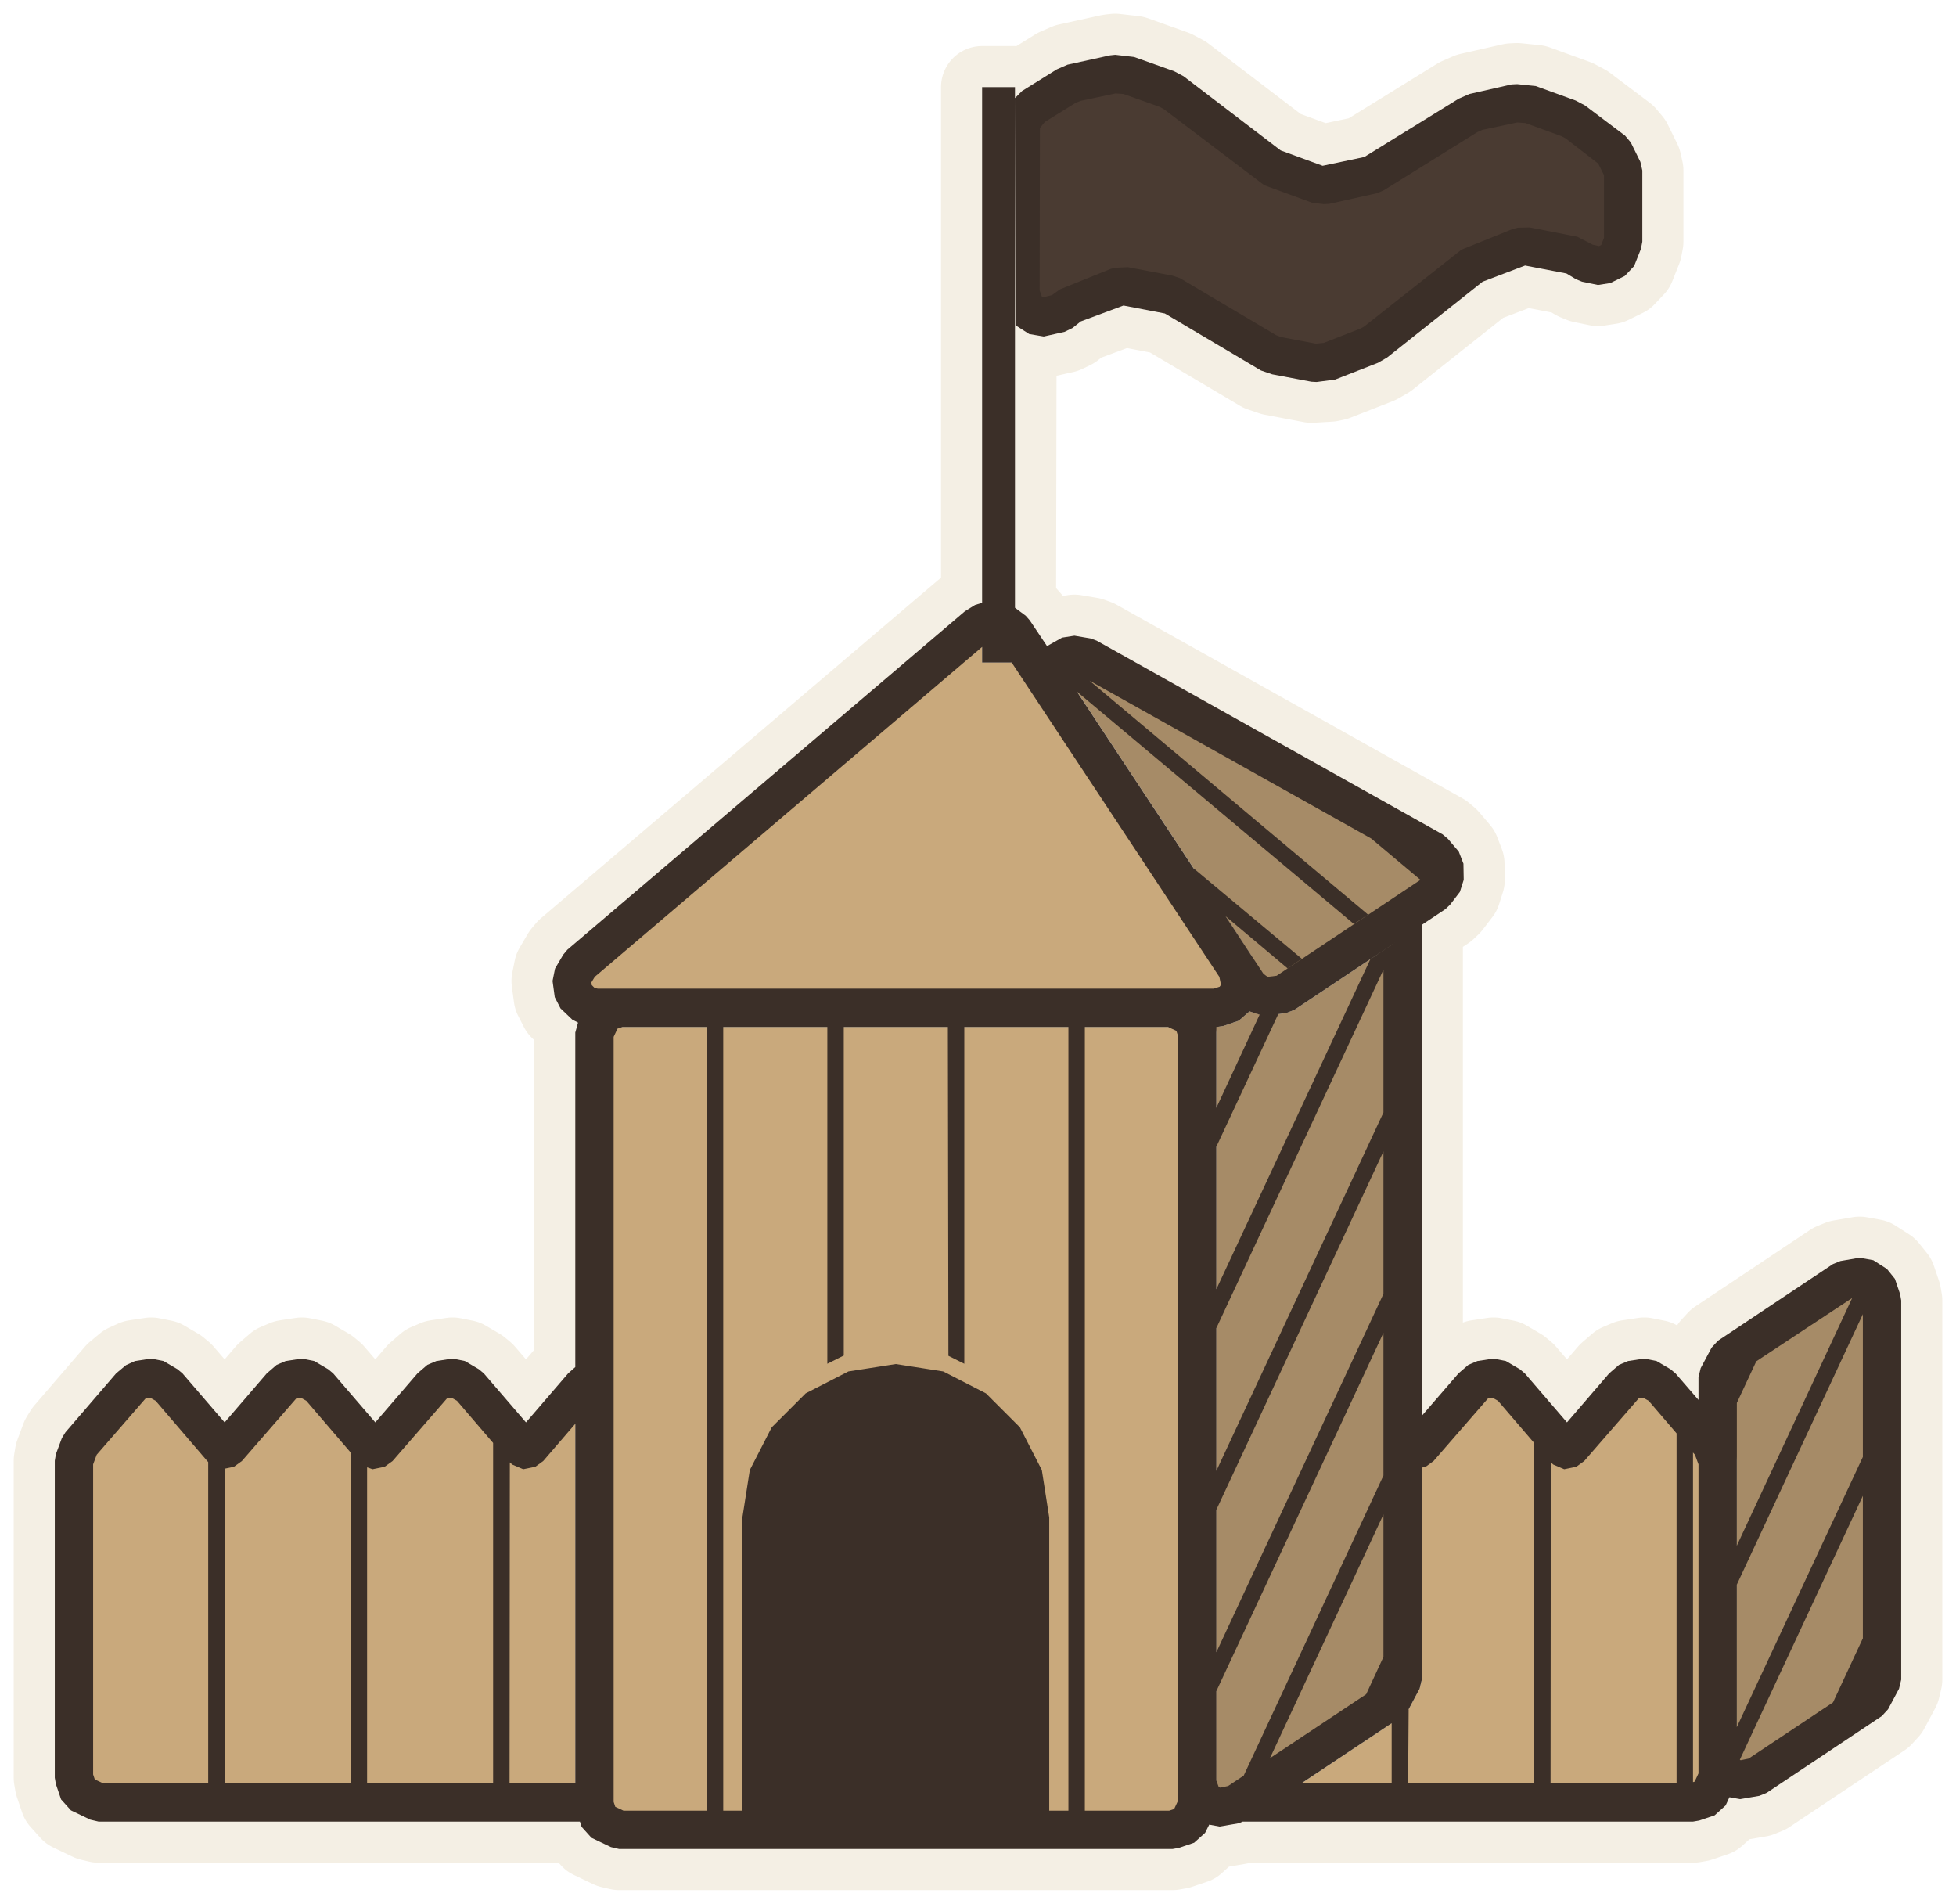
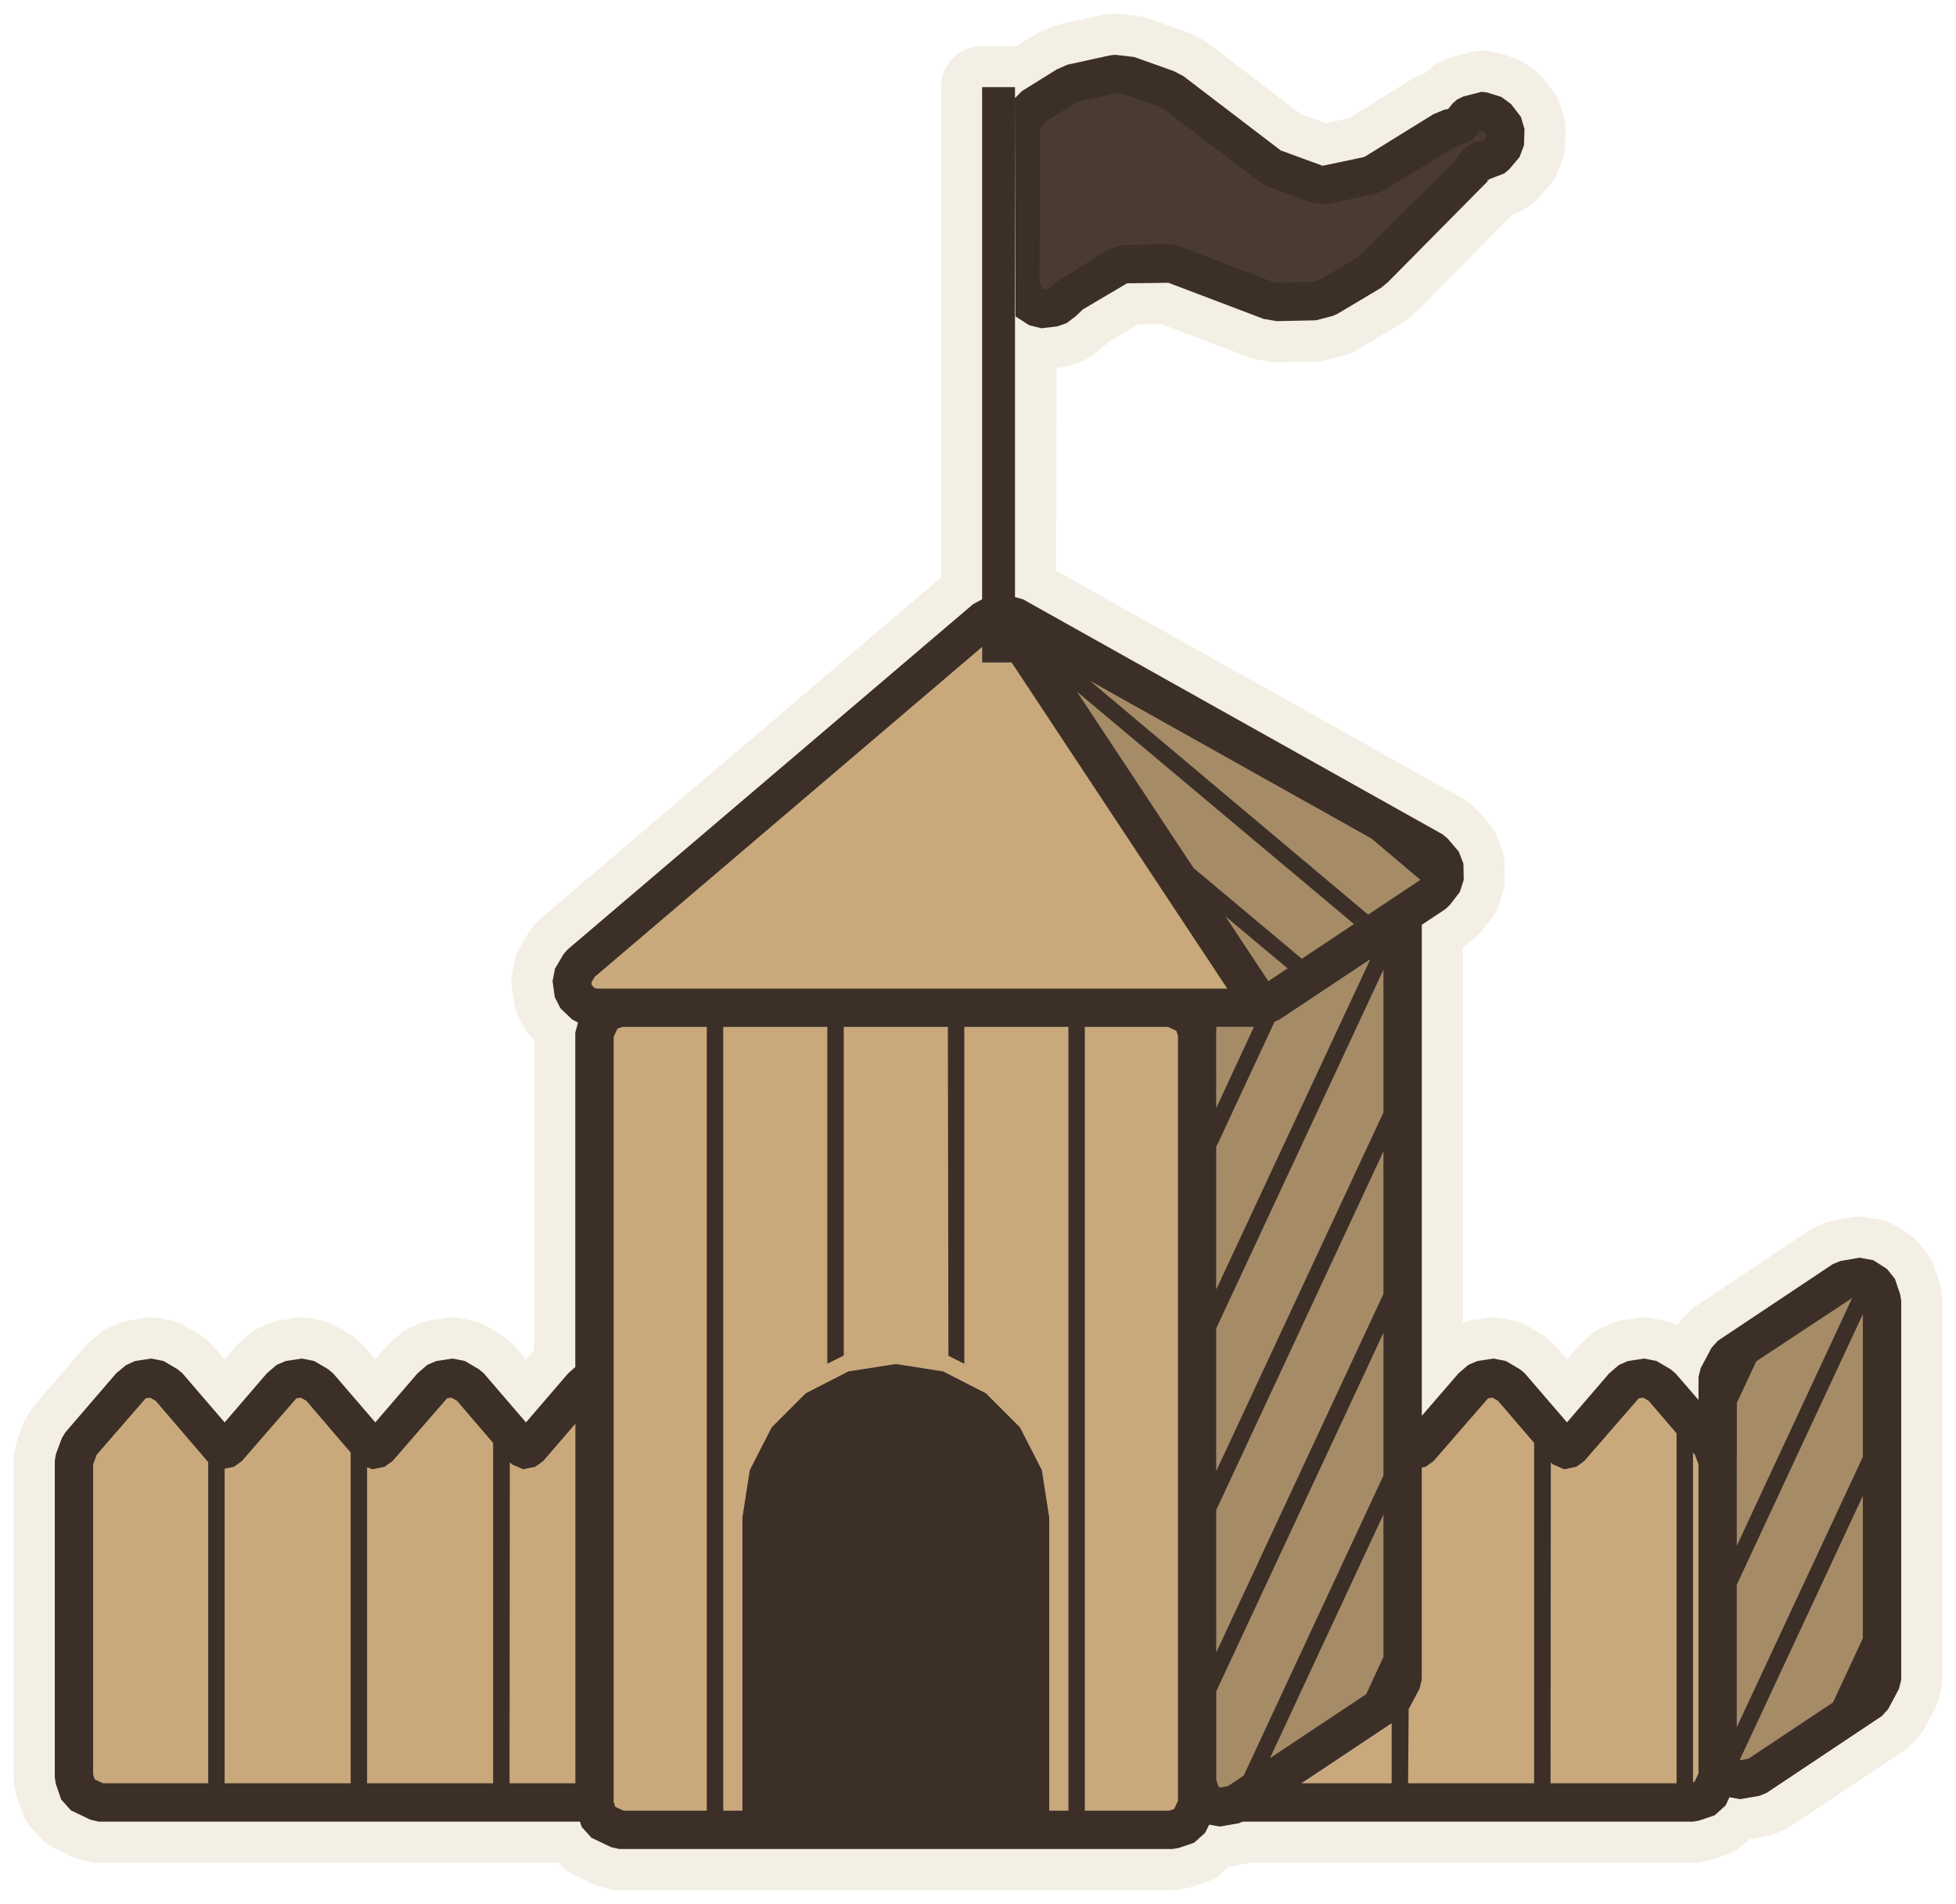
<svg xmlns="http://www.w3.org/2000/svg" viewBox="-32.7 -65.78 71.4 69.48" data-palette="wall:#EFEADF;roof:#D9776B;wood:#C9A97C;earth:#94744F;water:#8FB0B8;flag:#4A3B32;ink:#3B2F28;halo:#F4EFE4">
-   <path data-role="sil" fill="#F4EFE4" stroke="#F4EFE4" stroke-width="3" stroke-linejoin="round" d="M10.33 1.66L10.89 1.47L11.29 1.11L11.44 0.81L11.82 0.88L12.52 0.76L12.66 0.7L29.1 0.7L29.33 0.66L29.89 0.47L30.29 0.11L30.43 -0.19L30.82 -0.12L31.52 -0.24L31.79 -0.35L35.99 -3.15L36.22 -3.4L36.62 -4.15L36.7 -4.48L36.7 -18.32L36.66 -18.55L36.47 -19.11L36.18 -19.47L35.68 -19.79L35.18 -19.88L34.48 -19.76L34.21 -19.65L30.01 -16.85L29.78 -16.6L29.38 -15.85L29.3 -15.52L29.3 -14.69L28.46 -15.66L28.28 -15.81L27.77 -16.11L27.32 -16.2L26.73 -16.11L26.4 -15.97L26.04 -15.66L24.5 -13.87L22.96 -15.66L22.78 -15.81L22.27 -16.11L21.82 -16.2L21.23 -16.11L20.9 -15.97L20.54 -15.66L19.2 -14.11L19.2 -32.03L20.06 -32.6L20.23 -32.76L20.59 -33.23L20.73 -33.67L20.72 -34.26L20.55 -34.7L20.15 -35.17L19.96 -35.33L7.33 -42.4L7.11 -42.48L6.52 -42.58L6.07 -42.51L5.52 -42.2L4.89 -43.14L4.74 -43.31L4.35 -43.6L4.37 -53.91L4.87 -53.59L5.4 -53.5L6.16 -53.67L6.45 -53.81L6.75 -54.05L8.31 -54.63L9.82 -54.34L13.33 -52.26L13.74 -52.12L15.17 -51.85L15.85 -51.89L16.04 -51.93L17.6 -52.54L17.93 -52.73L21.42 -55.5L22.97 -56.09L24.48 -55.8L24.83 -55.59L25.05 -55.5L25.63 -55.38L26.08 -55.45L26.61 -55.71L26.95 -56.07L27.2 -56.7L27.25 -56.96L27.25 -59.56L27.18 -59.87L26.83 -60.58L26.62 -60.83L25.16 -61.93L24.82 -62.11L23.36 -62.64L22.68 -62.71L22.48 -62.7L20.94 -62.35L20.55 -62.18L17.1 -60.05L15.58 -59.73L14.05 -60.29L10.5 -63L10.16 -63.18L8.7 -63.7L8.01 -63.78L7.82 -63.76L6.27 -63.42L5.88 -63.25L4.61 -62.46L4.35 -62.2L4.35 -62.6L3.15 -62.6L3.15 -43.78L2.89 -43.7L2.52 -43.47L-11.99 -31.12L-12.14 -30.94L-12.44 -30.43L-12.53 -29.98L-12.45 -29.39L-12.24 -28.98L-11.81 -28.57L-11.6 -28.46L-11.7 -28.1L-11.7 -15.89L-11.96 -15.66L-13.5 -13.87L-15.04 -15.66L-15.22 -15.81L-15.73 -16.11L-16.18 -16.2L-16.77 -16.11L-17.1 -15.97L-17.46 -15.66L-19 -13.87L-20.54 -15.66L-20.72 -15.81L-21.23 -16.11L-21.68 -16.2L-22.27 -16.11L-22.6 -15.97L-22.96 -15.66L-24.5 -13.87L-26.04 -15.66L-26.22 -15.81L-26.73 -16.11L-27.18 -16.2L-27.77 -16.11L-28.1 -15.96L-28.46 -15.66L-30.31 -13.51L-30.44 -13.3L-30.66 -12.71L-30.7 -12.47L-30.7 -0.9L-30.66 -0.67L-30.47 -0.11L-30.11 0.29L-29.4 0.63L-29.1 0.7L-11.53 0.7L-11.47 0.89L-11.11 1.29L-10.4 1.63L-10.1 1.7L10.1 1.7Z" />
-   <path data-role="wood" fill="#C9A97C" d="M12.29 -29.19L12.6 -29.69L12.48 -30.4L4.35 -42.69L4.35 -41.6L3.15 -41.6L3.15 -43.04L2.98 -42.94L-11.54 -30.59L-11.84 -30.07L-11.76 -29.49L-11.33 -29.08L-10.96 -29L11.73 -29ZM10.66 0.81L11 0.1L11 -28.1L10.93 -28.3L-10.9 -28.3L-11 -28.1L-11 0.1L-10.81 0.66L-10.1 1L10.1 1ZM29.66 -0.19L30 -0.9L30 -12.47L29.78 -13.05L27.93 -15.21L27.42 -15.5L26.84 -15.42L26.57 -15.21L24.6 -12.92L24.45 -12.86L22.43 -15.21L21.92 -15.5L21.34 -15.42L21.07 -15.21L19.2 -13.03L19.2 -4.48L19.12 -4.15L18.72 -3.4L18.49 -3.15L13.76 0L29.1 0ZM-11.7 -14.89L-13.4 -12.92L-13.55 -12.86L-15.57 -15.21L-16.08 -15.5L-16.66 -15.42L-16.93 -15.21L-18.9 -12.92L-19.05 -12.86L-21.07 -15.21L-21.58 -15.5L-22.16 -15.42L-22.43 -15.21L-24.4 -12.92L-24.55 -12.86L-26.57 -15.21L-27.08 -15.5L-27.66 -15.42L-27.93 -15.21L-29.78 -13.05L-30 -12.47L-30 -0.9L-29.81 -0.34L-29.1 0L-11.7 0Z" />
-   <path data-role="wood-shade" fill="#a68b67" d="M14.15 -29.5L19.68 -33.18L20.03 -33.66L20.02 -34.25L19.62 -34.72L6.98 -41.79L6.4 -41.89L5.9 -41.62L13.06 -30.78L13.17 -30.52L13.29 -29.82L13.23 -29.5L13.37 -29.39ZM12.4 0.07L18.1 -3.73L18.5 -4.48L18.5 -31.56L14.54 -28.92L14.25 -28.81L13.47 -28.7L12.91 -28.87L12.52 -28.53L11.96 -28.34L11.67 -28.3L11.7 -28.1L11.69 0.19ZM31.4 -0.93L35.6 -3.73L36 -4.48L36 -18.32L35.81 -18.88L35.31 -19.19L34.6 -19.07L30.4 -16.27L30 -15.52L30 -13.87L30.31 -13.51L30.44 -13.3L30.66 -12.71L30.7 -12.47L30.69 -0.81Z" />
-   <path data-role="flag" fill="#4A3B32" d="M15.79 -52.58L17.26 -53.15L17.49 -53.28L21.11 -56.13L22.77 -56.77L23.01 -56.79L24.64 -56.49L24.79 -56.43L25.19 -56.19L25.77 -56.07L26.3 -56.34L26.55 -56.96L26.55 -59.56L26.2 -60.27L24.83 -61.32L24.59 -61.45L23.13 -61.98L22.63 -62.01L21.2 -61.71L20.92 -61.59L17.45 -59.44L17.31 -59.38L15.67 -59.03L15.43 -59.04L13.66 -59.7L10.16 -62.39L9.92 -62.52L8.46 -63.05L7.96 -63.08L6.54 -62.77L6.25 -62.66L4.97 -61.86L4.6 -61.4L4.55 -61.1L4.55 -55.06L4.74 -54.5L5.24 -54.19L6.01 -54.36L6.45 -54.68L8.1 -55.32L8.34 -55.34L9.97 -55.03L10.12 -54.98L13.58 -52.92L13.87 -52.81L15.3 -52.54Z" />
-   <path data-role="ink" fill="#3B2F28" d="M15.36 -51.84L16.04 -51.93L17.6 -52.54L17.93 -52.73L21.42 -55.5L22.97 -56.09L24.48 -55.8L24.83 -55.59L25.05 -55.5L25.63 -55.38L26.08 -55.45L26.61 -55.71L26.95 -56.07L27.2 -56.7L27.25 -56.96L27.25 -59.56L27.18 -59.87L26.83 -60.58L26.62 -60.83L25.16 -61.93L24.82 -62.11L23.36 -62.64L22.68 -62.71L22.48 -62.7L20.94 -62.35L20.55 -62.18L17.1 -60.05L15.58 -59.73L14.05 -60.29L10.5 -63L10.16 -63.18L8.7 -63.7L8.01 -63.78L7.82 -63.76L6.27 -63.42L5.88 -63.25L4.61 -62.46L4.35 -62.2L4.37 -53.91L4.87 -53.59L5.4 -53.5L6.16 -53.67L6.45 -53.81L6.75 -54.05L8.31 -54.63L9.82 -54.34L13.33 -52.26L13.74 -52.12L15.17 -51.85ZM10.33 1.66L10.89 1.47L11.29 1.11L11.44 0.81L11.82 0.88L12.52 0.76L12.66 0.7L29.1 0.7L29.33 0.66L29.89 0.47L30.29 0.11L30.43 -0.19L30.82 -0.12L31.52 -0.24L31.79 -0.35L35.99 -3.15L36.22 -3.4L36.62 -4.15L36.7 -4.48L36.7 -18.32L36.66 -18.55L36.47 -19.11L36.18 -19.47L35.68 -19.79L35.18 -19.88L34.48 -19.76L34.21 -19.65L30.01 -16.85L29.78 -16.6L29.38 -15.85L29.3 -15.52L29.3 -14.69L28.46 -15.66L28.28 -15.81L27.77 -16.11L27.32 -16.2L26.73 -16.11L26.4 -15.97L26.04 -15.66L24.5 -13.87L22.96 -15.66L22.78 -15.81L22.27 -16.11L21.82 -16.2L21.23 -16.11L20.9 -15.97L20.54 -15.66L19.2 -14.11L19.2 -12.22L19.34 -12.25L19.63 -12.46L21.62 -14.75L21.78 -14.77L21.98 -14.66L23.3 -13.12L23.3 -0.7L18.7 -0.7L18.72 -3.4L19.12 -4.15L19.2 -4.48L19.2 -32.03L17.32 -30.77L11.7 -18.73L11.7 -17.31L17.8 -30.39L17.8 -25.18L11.7 -12.1L11.7 -10.68L17.8 -23.76L17.8 -18.56L11.7 -5.48L11.7 -4.06L17.8 -17.14L17.8 -11.93L12.69 -0.96L13.65 -1.6L17.8 -10.51L17.8 -5.31L17.17 -3.95L12.13 -0.6L11.84 -0.54L11.78 -0.58L11.7 -0.8L11.7 -28.3L11.96 -28.34L12.52 -28.53L12.91 -28.87L13.28 -28.75L11.7 -25.35L11.7 -23.93L13.96 -28.77L14.25 -28.81L14.54 -28.92L20.06 -32.6L20.23 -32.76L20.59 -33.23L20.73 -33.67L20.72 -34.26L20.55 -34.7L20.15 -35.17L19.96 -35.33L7.33 -42.4L7.11 -42.48L6.52 -42.58L6.07 -42.51L5.52 -42.2L4.89 -43.14L4.74 -43.31L4.35 -43.6L4.35 -62.6L3.15 -62.6L3.15 -43.78L2.89 -43.7L2.52 -43.47L-11.99 -31.12L-12.14 -30.94L-12.44 -30.43L-12.53 -29.98L-12.45 -29.39L-12.24 -28.98L-11.81 -28.57L-11.6 -28.46L-11.7 -28.1L-11.7 -15.89L-11.96 -15.66L-13.5 -13.87L-15.04 -15.66L-15.22 -15.81L-15.73 -16.11L-16.18 -16.2L-16.77 -16.11L-17.1 -15.97L-17.46 -15.66L-19 -13.87L-20.54 -15.66L-20.72 -15.81L-21.23 -16.11L-21.68 -16.2L-22.27 -16.11L-22.6 -15.97L-22.96 -15.66L-24.5 -13.87L-26.04 -15.66L-26.22 -15.81L-26.73 -16.11L-27.18 -16.2L-27.77 -16.11L-28.1 -15.96L-28.46 -15.66L-30.31 -13.51L-30.44 -13.3L-30.66 -12.71L-30.7 -12.47L-30.7 -0.9L-30.66 -0.67L-30.47 -0.11L-30.11 0.29L-29.4 0.63L-29.1 0.7L-11.53 0.7L-11.47 0.89L-11.11 1.29L-10.4 1.63L-10.1 1.7L10.1 1.7ZM14.06 -53.48L13.88 -53.55L10.37 -55.63L10.1 -55.72L8.47 -56.03L8.03 -56.01L7.85 -55.97L5.99 -55.22L5.7 -55.01L5.37 -54.93L5.33 -54.96L5.25 -55.18L5.26 -61.11L5.44 -61.33L6.57 -62.03L6.75 -62.1L8.02 -62.37L8.31 -62.35L9.63 -61.88L9.78 -61.8L13.45 -59.02L15.2 -58.38L15.62 -58.33L15.82 -58.34L17.57 -58.73L17.82 -58.84L21.23 -60.96L21.41 -61.04L22.68 -61.31L22.98 -61.29L24.3 -60.81L24.45 -60.73L25.64 -59.81L25.85 -59.39L25.85 -57.1L25.75 -56.84L25.67 -56.8L25.44 -56.85L24.88 -57.14L23.14 -57.48L22.7 -57.47L22.51 -57.42L20.65 -56.67L17.09 -53.86L16.96 -53.79L15.63 -53.27L15.33 -53.24ZM-10.88 -29.7L-10.99 -29.72L-11.1 -29.83L-11.11 -29.93L-10.99 -30.13L3.15 -42.17L3.15 -41.6L4.23 -41.6L11.81 -30.13L11.87 -29.84L11.82 -29.77L11.61 -29.7ZM13.42 -30.24L12.04 -32.34L14.3 -30.44L14.82 -30.79L10.87 -34.09L6.61 -40.54L16.72 -32.06L17.24 -32.4L7.07 -40.94L17.35 -35.18L19.15 -33.67L13.9 -30.17L13.57 -30.13ZM-6.3 0.3L-6.3 -28.3L-2.5 -28.3L-2.5 -16.01L-1.9 -16.31L-1.9 -28.3L1.9 -28.3L1.92 -16.3L2.5 -16.01L2.5 -28.3L6.3 -28.3L6.3 0.3L5.6 0.3L5.6 -10.4L5.33 -12.13L4.53 -13.69L3.29 -14.93L1.73 -15.73L0 -16L-1.73 -15.73L-3.29 -14.93L-4.53 -13.69L-5.33 -12.13L-5.6 -10.4L-5.6 0.3ZM-9.94 0.3L-10.24 0.16L-10.3 -0.02L-10.3 -27.94L-10.16 -28.24L-9.98 -28.3L-6.9 -28.3L-6.9 0.3ZM6.9 0.3L6.9 -28.3L9.94 -28.3L10.24 -28.16L10.3 -27.98L10.3 -0.06L10.16 0.24L9.98 0.3ZM30.7 -14.58L31.41 -16.1L34.91 -18.41L30.7 -9.37L30.7 -7.95L35.3 -17.82L35.3 -12.61L30.7 -2.75ZM23.9 -0.7L23.91 -12.41L24 -12.33L24.4 -12.16L24.84 -12.25L25.13 -12.46L27.12 -14.75L27.28 -14.77L27.48 -14.66L28.5 -13.47L28.5 -0.7ZM-28.94 -0.7L-29.24 -0.84L-29.3 -1.02L-29.3 -12.34L-29.17 -12.69L-27.38 -14.75L-27.22 -14.77L-27.02 -14.66L-25.1 -12.42L-25.1 -0.7ZM-19.3 -0.7L-19.3 -12.23L-19.1 -12.16L-18.66 -12.25L-18.37 -12.46L-16.38 -14.75L-16.22 -14.77L-16.02 -14.66L-14.7 -13.12L-14.7 -0.7ZM-24.5 -0.7L-24.5 -12.18L-24.16 -12.25L-23.87 -12.46L-21.88 -14.75L-21.72 -14.77L-21.52 -14.66L-19.9 -12.77L-19.9 -0.7ZM-14.1 -0.7L-14.09 -12.41L-14 -12.33L-13.6 -12.16L-13.16 -12.25L-12.87 -12.46L-11.7 -13.82L-11.7 -0.7ZM29.1 -0.74L29.1 -12.77L29.17 -12.69L29.3 -12.34L29.3 -1.06L29.16 -0.76ZM30.81 -1.56L35.3 -11.19L35.3 -5.99L34.21 -3.65L31.13 -1.6L30.84 -1.54ZM14.81 -0.7L18.1 -2.89L18.1 -0.7Z" />
+   <path data-role="sil" fill="#F4EFE4" stroke="#F4EFE4" stroke-width="3" stroke-linejoin="round" d="M10.33 1.66L10.89 1.47L11.29 1.11L11.44 0.81L11.82 0.88L12.52 0.76L12.66 0.7L29.1 0.7L29.33 0.66L29.89 0.47L30.29 0.11L30.43 -0.19L30.82 -0.12L31.52 -0.24L31.79 -0.35L35.99 -3.15L36.22 -3.4L36.62 -4.15L36.7 -4.48L36.7 -18.32L36.66 -18.55L36.47 -19.11L36.18 -19.47L35.68 -19.79L35.18 -19.88L34.48 -19.76L34.21 -19.65L30.01 -16.85L29.78 -16.6L29.38 -15.85L29.3 -15.52L29.3 -14.69L28.46 -15.66L28.28 -15.81L27.77 -16.11L27.32 -16.2L26.73 -16.11L26.4 -15.97L26.04 -15.66L24.5 -13.87L22.96 -15.66L22.78 -15.81L22.27 -16.11L21.82 -16.2L21.23 -16.11L20.9 -15.97L20.54 -15.66L19.2 -14.11L19.2 -32.03L20.06 -32.6L20.23 -32.76L20.59 -33.23L20.73 -33.67L20.72 -34.26L20.55 -34.7L20.15 -35.17L19.96 -35.33L4.64 -43.91L4.35 -43.99L4.37 -54.23L4.87 -53.91L5.32 -53.8L5.9 -53.87L6.24 -53.99L6.58 -54.25L6.83 -54.49L8.44 -55.44L9.95 -55.46L13.43 -54.14L13.91 -54.06L15.33 -54.09L15.95 -54.25L16.11 -54.32L17.72 -55.28L17.96 -55.48L21.62 -59.18L21.59 -59.19L21.61 -59.22L21.63 -59.2L21.66 -59.24L22.21 -59.45L22.39 -59.6L22.77 -60.05L22.93 -60.48L22.95 -61.07L22.82 -61.51L22.46 -61.98L22.11 -62.24L21.6 -62.4L21.39 -62.43L20.72 -62.26L20.49 -62.15L20.32 -62L20.16 -61.8L20.03 -61.78L19.62 -61.61L17.1 -60.05L15.58 -59.73L14.05 -60.29L10.5 -63L10.16 -63.18L8.7 -63.7L8.01 -63.78L7.82 -63.76L6.27 -63.42L5.88 -63.25L4.61 -62.46L4.35 -62.2L4.35 -62.6L3.15 -62.6L3.15 -43.91L2.82 -43.73L-11.99 -31.12L-12.14 -30.94L-12.44 -30.43L-12.53 -29.98L-12.45 -29.39L-12.24 -28.98L-11.81 -28.57L-11.6 -28.46L-11.7 -28.1L-11.7 -15.89L-11.96 -15.66L-13.5 -13.87L-15.04 -15.66L-15.22 -15.81L-15.73 -16.11L-16.18 -16.2L-16.77 -16.11L-17.1 -15.97L-17.46 -15.66L-19 -13.87L-20.54 -15.66L-20.72 -15.81L-21.23 -16.11L-21.68 -16.2L-22.27 -16.11L-22.6 -15.97L-22.96 -15.66L-24.5 -13.87L-26.04 -15.66L-26.22 -15.81L-26.73 -16.11L-27.18 -16.2L-27.77 -16.11L-28.1 -15.96L-28.46 -15.66L-30.31 -13.51L-30.44 -13.3L-30.66 -12.71L-30.7 -12.47L-30.7 -0.9L-30.66 -0.67L-30.47 -0.11L-30.11 0.29L-29.4 0.63L-29.1 0.7L-11.53 0.7L-11.47 0.89L-11.11 1.29L-10.4 1.63L-10.1 1.7L10.1 1.7Z" />
+   <path data-role="wood" fill="#C9A97C" d="M13.13 -29L13.35 -29.07L4.35 -42.69L4.35 -41.6L3.15 -41.6L3.15 -43.09L-11.54 -30.59L-11.84 -30.07L-11.76 -29.49L-11.33 -29.08L-10.96 -29ZM10.66 0.81L11 0.1L11 -28.1L10.93 -28.3L-10.9 -28.3L-11 -28.1L-11 0.1L-10.81 0.66L-10.1 1L10.1 1ZM29.66 -0.19L30 -0.9L30 -12.47L29.78 -13.05L27.93 -15.21L27.42 -15.5L26.84 -15.42L26.57 -15.21L24.6 -12.92L24.45 -12.86L22.43 -15.21L21.92 -15.5L21.34 -15.42L21.07 -15.21L19.2 -13.03L19.2 -4.48L19.12 -4.15L18.72 -3.4L18.49 -3.15L13.76 0L29.1 0ZM-11.7 -14.89L-13.4 -12.92L-13.55 -12.86L-15.57 -15.21L-16.08 -15.5L-16.66 -15.42L-16.93 -15.21L-18.9 -12.92L-19.05 -12.86L-21.07 -15.21L-21.58 -15.5L-22.16 -15.42L-22.43 -15.21L-24.4 -12.92L-24.55 -12.86L-26.57 -15.21L-27.08 -15.5L-27.66 -15.42L-27.93 -15.21L-29.78 -13.05L-30 -12.47L-30 -0.9L-29.81 -0.34L-29.1 0L-11.7 0Z" />
+   <path data-role="wood-shade" fill="#a68b67" d="M13.63 -29.15L19.68 -33.18L20.03 -33.66L20.02 -34.25L19.62 -34.72L4.35 -43.26L4.35 -42.69L13.35 -29.07ZM12.4 0.07L18.1 -3.73L18.5 -4.48L18.5 -31.56L14.01 -28.57L13.83 -28.48L13.33 -28.33L13.13 -28.3L11.67 -28.3L11.7 -28.1L11.69 0.19ZM31.4 -0.93L35.6 -3.73L36 -4.48L36 -18.32L35.81 -18.88L35.31 -19.19L34.6 -19.07L30.4 -16.27L30 -15.52L30 -13.87L30.31 -13.51L30.44 -13.3L30.66 -12.71L30.7 -12.47L30.69 -0.81Z" />
+   <path data-role="flag" fill="#4A3B32" d="M5.83 -54.56L6.09 -54.74L6.43 -55.07L8.12 -56.07L8.33 -56.14L9.96 -56.17L10.13 -56.14L13.55 -54.83L13.89 -54.77L15.31 -54.8L15.75 -54.92L17.29 -55.84L17.46 -55.97L21.05 -59.58L21.27 -59.93L21.42 -59.9L21.85 -60.05L22.23 -60.5L22.25 -61.09L21.9 -61.57L21.39 -61.73L20.86 -61.56L20.5 -61.1L20.29 -61.13L19.99 -61.02L17.45 -59.44L17.31 -59.38L15.67 -59.03L15.43 -59.04L13.66 -59.7L10.16 -62.39L9.92 -62.52L8.46 -63.05L7.96 -63.08L6.54 -62.77L6.25 -62.66L4.97 -61.86L4.6 -61.4L4.55 -61.1L4.55 -55.38L4.74 -54.82L5.24 -54.5Z" />
+   <path data-role="ink" fill="#3B2F28" d="M5.9 -53.87L6.24 -53.99L6.58 -54.25L6.83 -54.49L8.44 -55.44L9.95 -55.46L13.43 -54.14L13.91 -54.06L15.33 -54.09L15.95 -54.25L16.11 -54.32L17.72 -55.28L17.96 -55.48L21.62 -59.18L21.59 -59.19L21.61 -59.22L21.63 -59.2L21.66 -59.24L22.21 -59.45L22.39 -59.6L22.77 -60.05L22.93 -60.48L22.95 -61.07L22.82 -61.51L22.46 -61.98L22.11 -62.24L21.6 -62.4L21.39 -62.43L20.72 -62.26L20.49 -62.15L20.32 -62L20.16 -61.8L20.03 -61.78L19.62 -61.61L17.1 -60.05L15.58 -59.73L14.05 -60.29L10.5 -63L10.16 -63.18L8.7 -63.7L8.01 -63.78L7.82 -63.76L6.27 -63.42L5.88 -63.25L4.61 -62.46L4.35 -62.2L4.37 -54.23L4.87 -53.91L5.32 -53.8ZM10.33 1.66L10.89 1.47L11.29 1.11L11.44 0.81L11.82 0.88L12.52 0.76L12.66 0.7L29.1 0.7L29.33 0.66L29.89 0.47L30.29 0.11L30.43 -0.19L30.82 -0.12L31.52 -0.24L31.79 -0.35L35.99 -3.15L36.22 -3.4L36.62 -4.15L36.7 -4.48L36.7 -18.32L36.66 -18.55L36.47 -19.11L36.18 -19.47L35.68 -19.79L35.18 -19.88L34.48 -19.76L34.21 -19.65L30.01 -16.85L29.78 -16.6L29.38 -15.85L29.3 -15.52L29.3 -14.69L28.46 -15.66L28.28 -15.81L27.77 -16.11L27.32 -16.2L26.73 -16.11L26.4 -15.97L26.04 -15.66L24.5 -13.87L22.96 -15.66L22.78 -15.81L22.27 -16.11L21.82 -16.2L21.23 -16.11L20.9 -15.97L20.54 -15.66L19.2 -14.11L19.2 -12.22L19.34 -12.25L19.63 -12.46L21.62 -14.75L21.78 -14.77L21.98 -14.66L23.3 -13.12L23.3 -0.7L18.7 -0.7L18.72 -3.4L19.12 -4.15L19.2 -4.48L19.2 -32.03L20.06 -32.6L20.23 -32.76L20.59 -33.23L20.73 -33.67L20.72 -34.26L20.55 -34.7L20.15 -35.17L19.96 -35.33L4.64 -43.91L4.35 -43.99L4.35 -62.6L3.15 -62.6L3.15 -43.91L2.82 -43.73L-11.99 -31.12L-12.14 -30.94L-12.44 -30.43L-12.53 -29.98L-12.45 -29.39L-12.24 -28.98L-11.81 -28.57L-11.6 -28.46L-11.7 -28.1L-11.7 -15.89L-11.96 -15.66L-13.5 -13.87L-15.04 -15.66L-15.22 -15.81L-15.73 -16.11L-16.18 -16.2L-16.77 -16.11L-17.1 -15.97L-17.46 -15.66L-19 -13.87L-20.54 -15.66L-20.72 -15.81L-21.23 -16.11L-21.68 -16.2L-22.27 -16.11L-22.6 -15.97L-22.96 -15.66L-24.5 -13.87L-26.04 -15.66L-26.22 -15.81L-26.73 -16.11L-27.18 -16.2L-27.77 -16.11L-28.1 -15.96L-28.46 -15.66L-30.31 -13.51L-30.44 -13.3L-30.66 -12.71L-30.7 -12.47L-30.7 -0.9L-30.66 -0.67L-30.47 -0.11L-30.11 0.29L-29.4 0.63L-29.1 0.7L-11.53 0.7L-11.47 0.89L-11.11 1.29L-10.4 1.63L-10.1 1.7L10.1 1.7ZM5.33 -55.28L5.25 -55.49L5.26 -61.11L5.44 -61.33L6.57 -62.03L6.75 -62.1L8.02 -62.37L8.31 -62.35L9.63 -61.88L9.78 -61.8L13.45 -59.02L15.2 -58.38L15.62 -58.33L15.82 -58.34L17.57 -58.73L17.82 -58.84L20.4 -60.41L21.04 -60.66L21.29 -60.97L21.38 -61L21.48 -60.97L21.55 -60.87L21.54 -60.77L21.43 -60.63L21.11 -60.61L20.69 -60.31L20.48 -59.99L16.89 -56.41L15.47 -55.57L15.21 -55.49L13.94 -55.47L13.74 -55.5L10.25 -56.83L9.95 -56.87L8.32 -56.84L7.92 -56.74L7.76 -56.67L5.85 -55.49L5.58 -55.24L5.41 -55.22ZM-10.88 -29.7L-10.99 -29.72L-11.1 -29.83L-11.11 -29.93L-10.99 -30.13L3.15 -42.17L3.15 -41.6L4.23 -41.6L12.1 -29.7ZM14.82 -30.79L10.87 -34.1L6.61 -40.54L16.72 -32.06L17.24 -32.4L7.08 -40.94L17.36 -35.18L19.15 -33.67ZM13.6 -29.97L12.03 -32.34L14.3 -30.44ZM11.78 -0.58L11.7 -0.8L11.7 -28.3L13.07 -28.3L11.7 -25.35L11.7 -23.93L13.82 -28.48L14.01 -28.57L17.32 -30.77L11.7 -18.73L11.7 -17.31L17.8 -30.39L17.8 -25.18L11.7 -12.1L11.7 -10.68L17.8 -23.76L17.8 -18.56L11.7 -5.48L11.7 -4.06L17.8 -17.14L17.8 -11.93L12.69 -0.96L13.65 -1.6L17.8 -10.51L17.8 -5.31L17.17 -3.95L12.13 -0.6L11.84 -0.54ZM-6.3 0.3L-6.3 -28.3L-2.5 -28.3L-2.5 -16.01L-1.9 -16.31L-1.9 -28.3L1.9 -28.3L1.92 -16.3L2.5 -16.01L2.5 -28.3L6.3 -28.3L6.3 0.3L5.6 0.3L5.6 -10.4L5.33 -12.13L4.53 -13.69L3.29 -14.93L1.73 -15.73L0 -16L-1.73 -15.73L-3.29 -14.93L-4.53 -13.69L-5.33 -12.13L-5.6 -10.4L-5.6 0.3ZM6.9 0.3L6.9 -28.3L9.94 -28.3L10.24 -28.16L10.3 -27.98L10.3 -0.06L10.16 0.24L9.98 0.3ZM-9.94 0.3L-10.24 0.16L-10.3 -0.02L-10.3 -27.94L-10.16 -28.24L-9.98 -28.3L-6.9 -28.3L-6.9 0.3ZM30.7 -14.58L31.41 -16.1L34.91 -18.41L30.7 -9.37L30.7 -7.95L35.3 -17.82L35.3 -12.61L30.7 -2.75ZM23.9 -0.7L23.91 -12.41L24 -12.33L24.4 -12.16L24.84 -12.25L25.13 -12.46L27.12 -14.75L27.28 -14.77L27.48 -14.66L28.5 -13.47L28.5 -0.7ZM-28.94 -0.7L-29.24 -0.84L-29.3 -1.02L-29.3 -12.34L-29.17 -12.69L-27.38 -14.75L-27.22 -14.77L-27.02 -14.66L-25.1 -12.42L-25.1 -0.7ZM-19.3 -0.7L-19.3 -12.23L-19.1 -12.16L-18.66 -12.25L-18.37 -12.46L-16.38 -14.75L-16.22 -14.77L-16.02 -14.66L-14.7 -13.12L-14.7 -0.7ZM-24.5 -0.7L-24.5 -12.18L-24.16 -12.25L-23.87 -12.46L-21.88 -14.75L-21.72 -14.77L-21.52 -14.66L-19.9 -12.77L-19.9 -0.7ZM-14.1 -0.7L-14.09 -12.41L-14 -12.33L-13.6 -12.16L-13.16 -12.25L-12.87 -12.46L-11.7 -13.82L-11.7 -0.7ZM29.1 -0.74L29.1 -12.77L29.17 -12.69L29.3 -12.34L29.3 -1.06L29.16 -0.76ZM30.81 -1.56L35.3 -11.19L35.3 -5.99L34.21 -3.65L31.13 -1.6L30.84 -1.54ZM14.81 -0.7L18.1 -2.89L18.1 -0.7Z" />
</svg>
